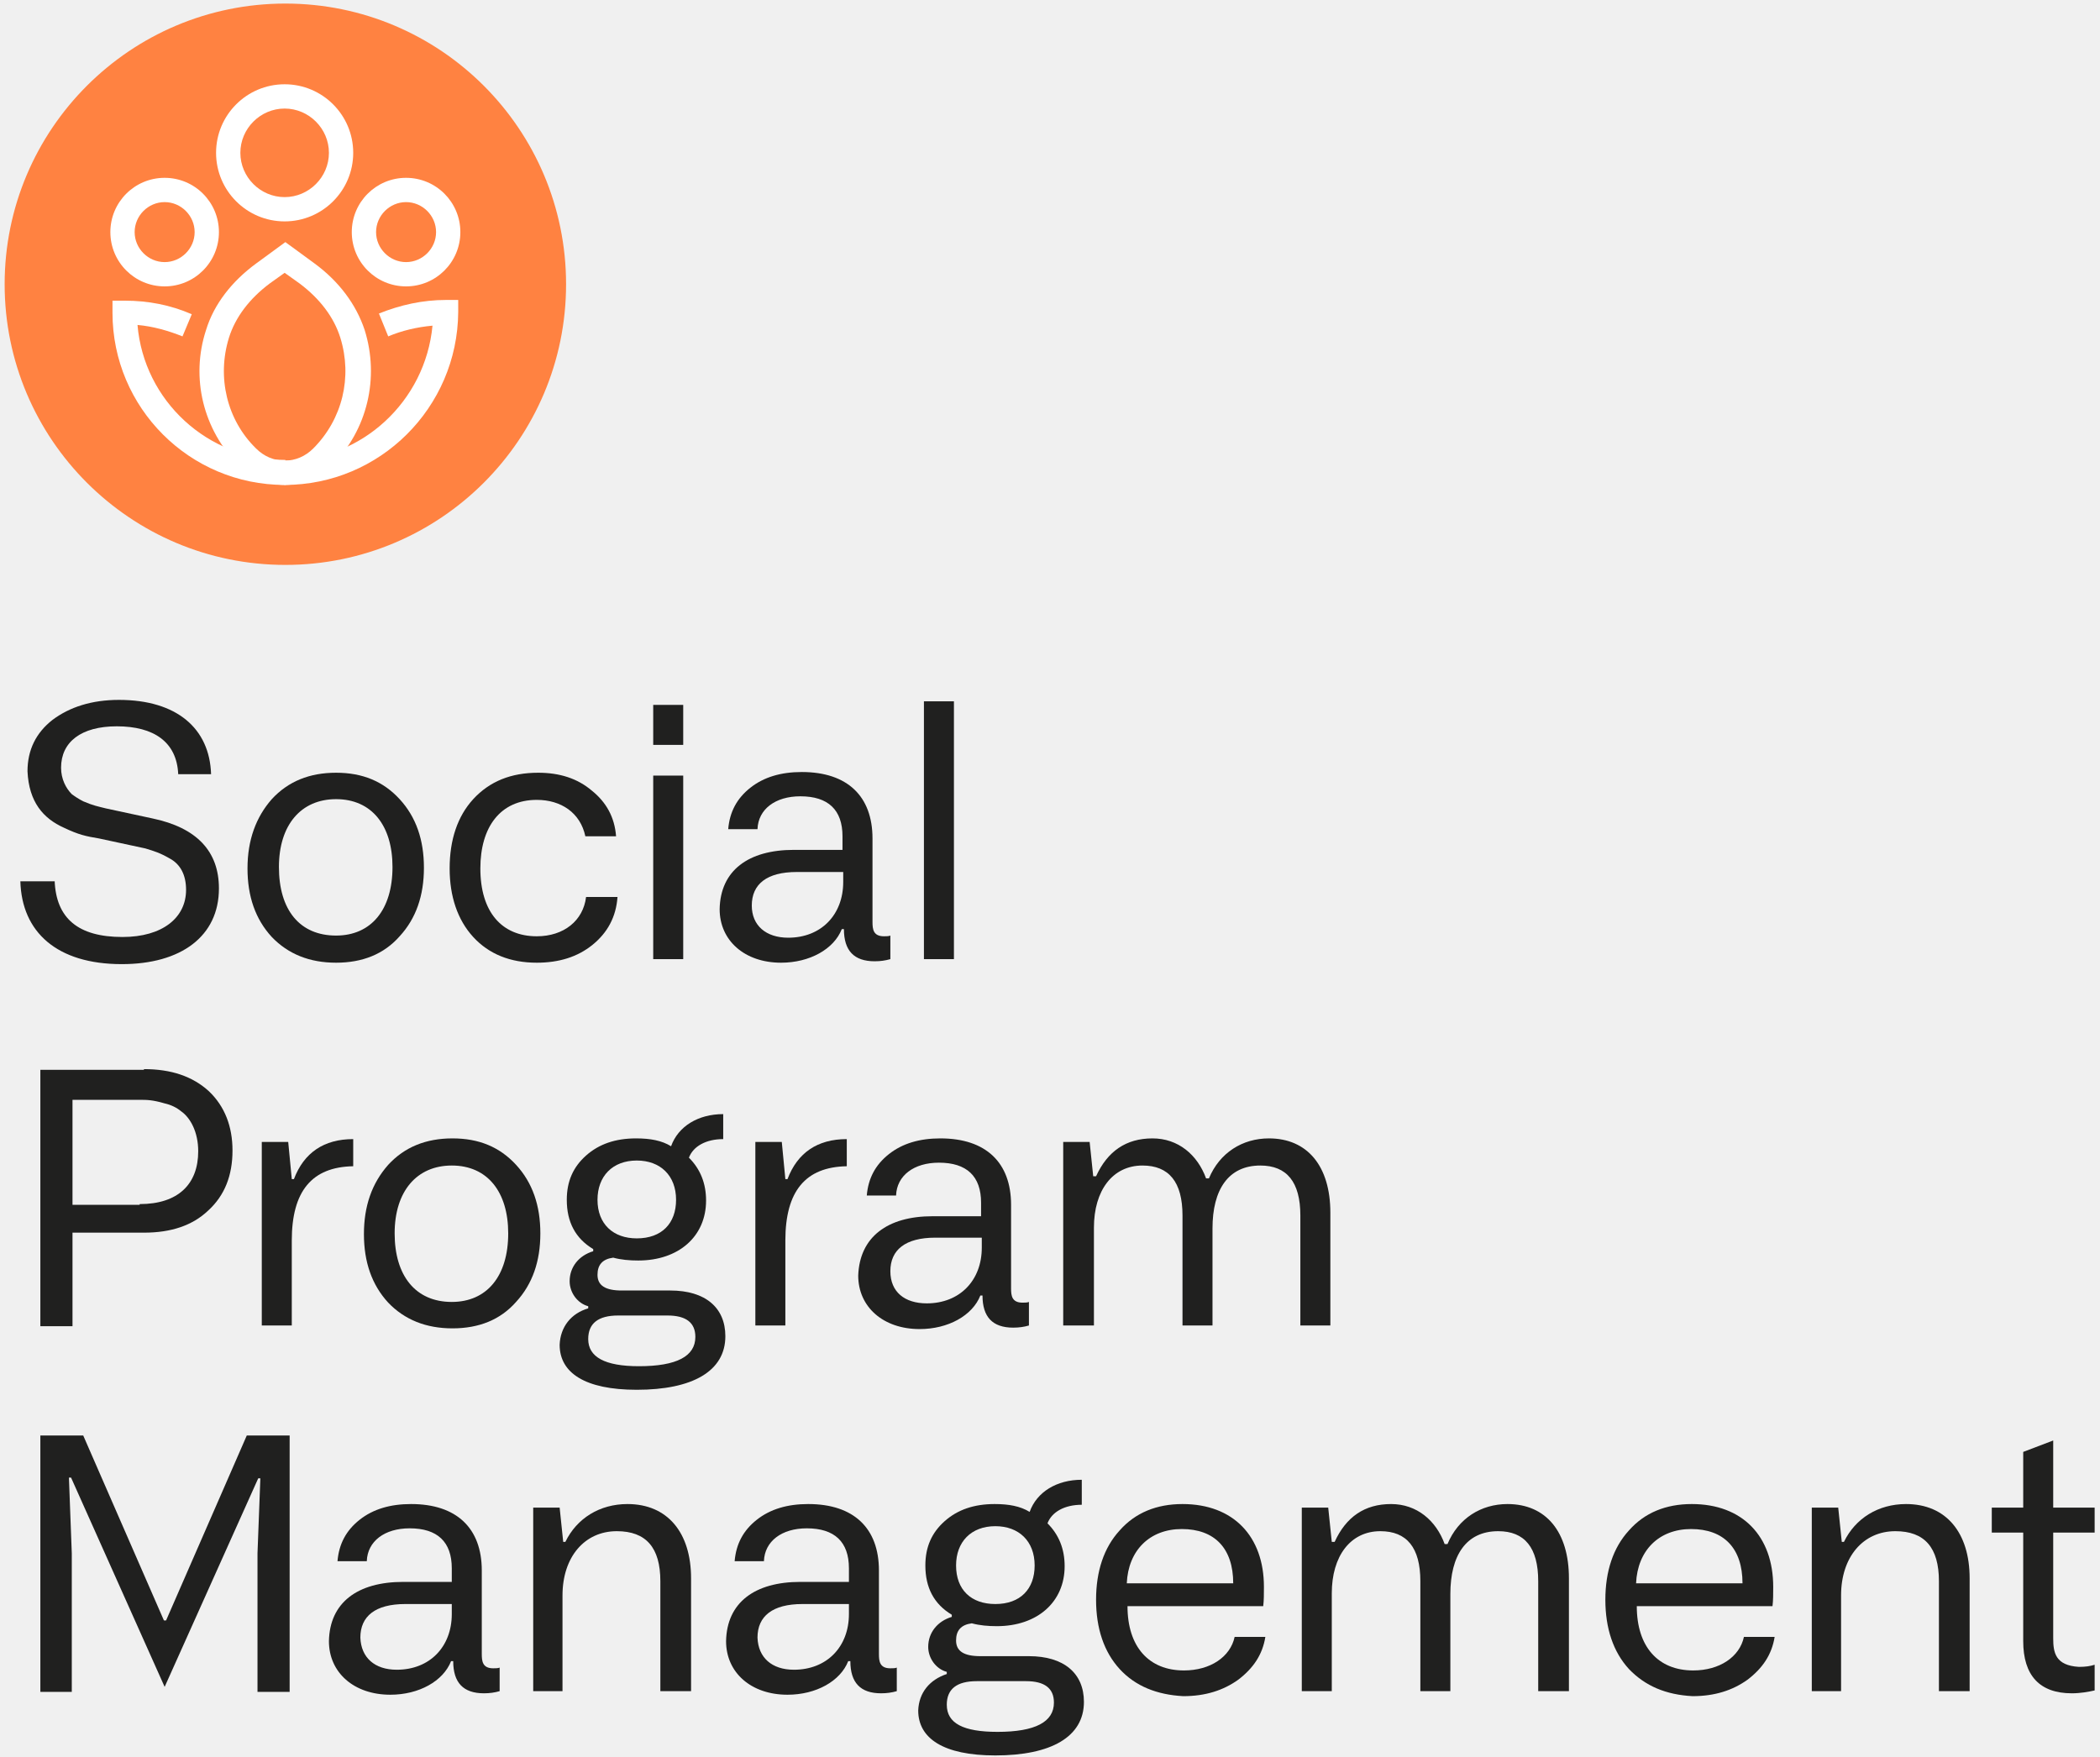
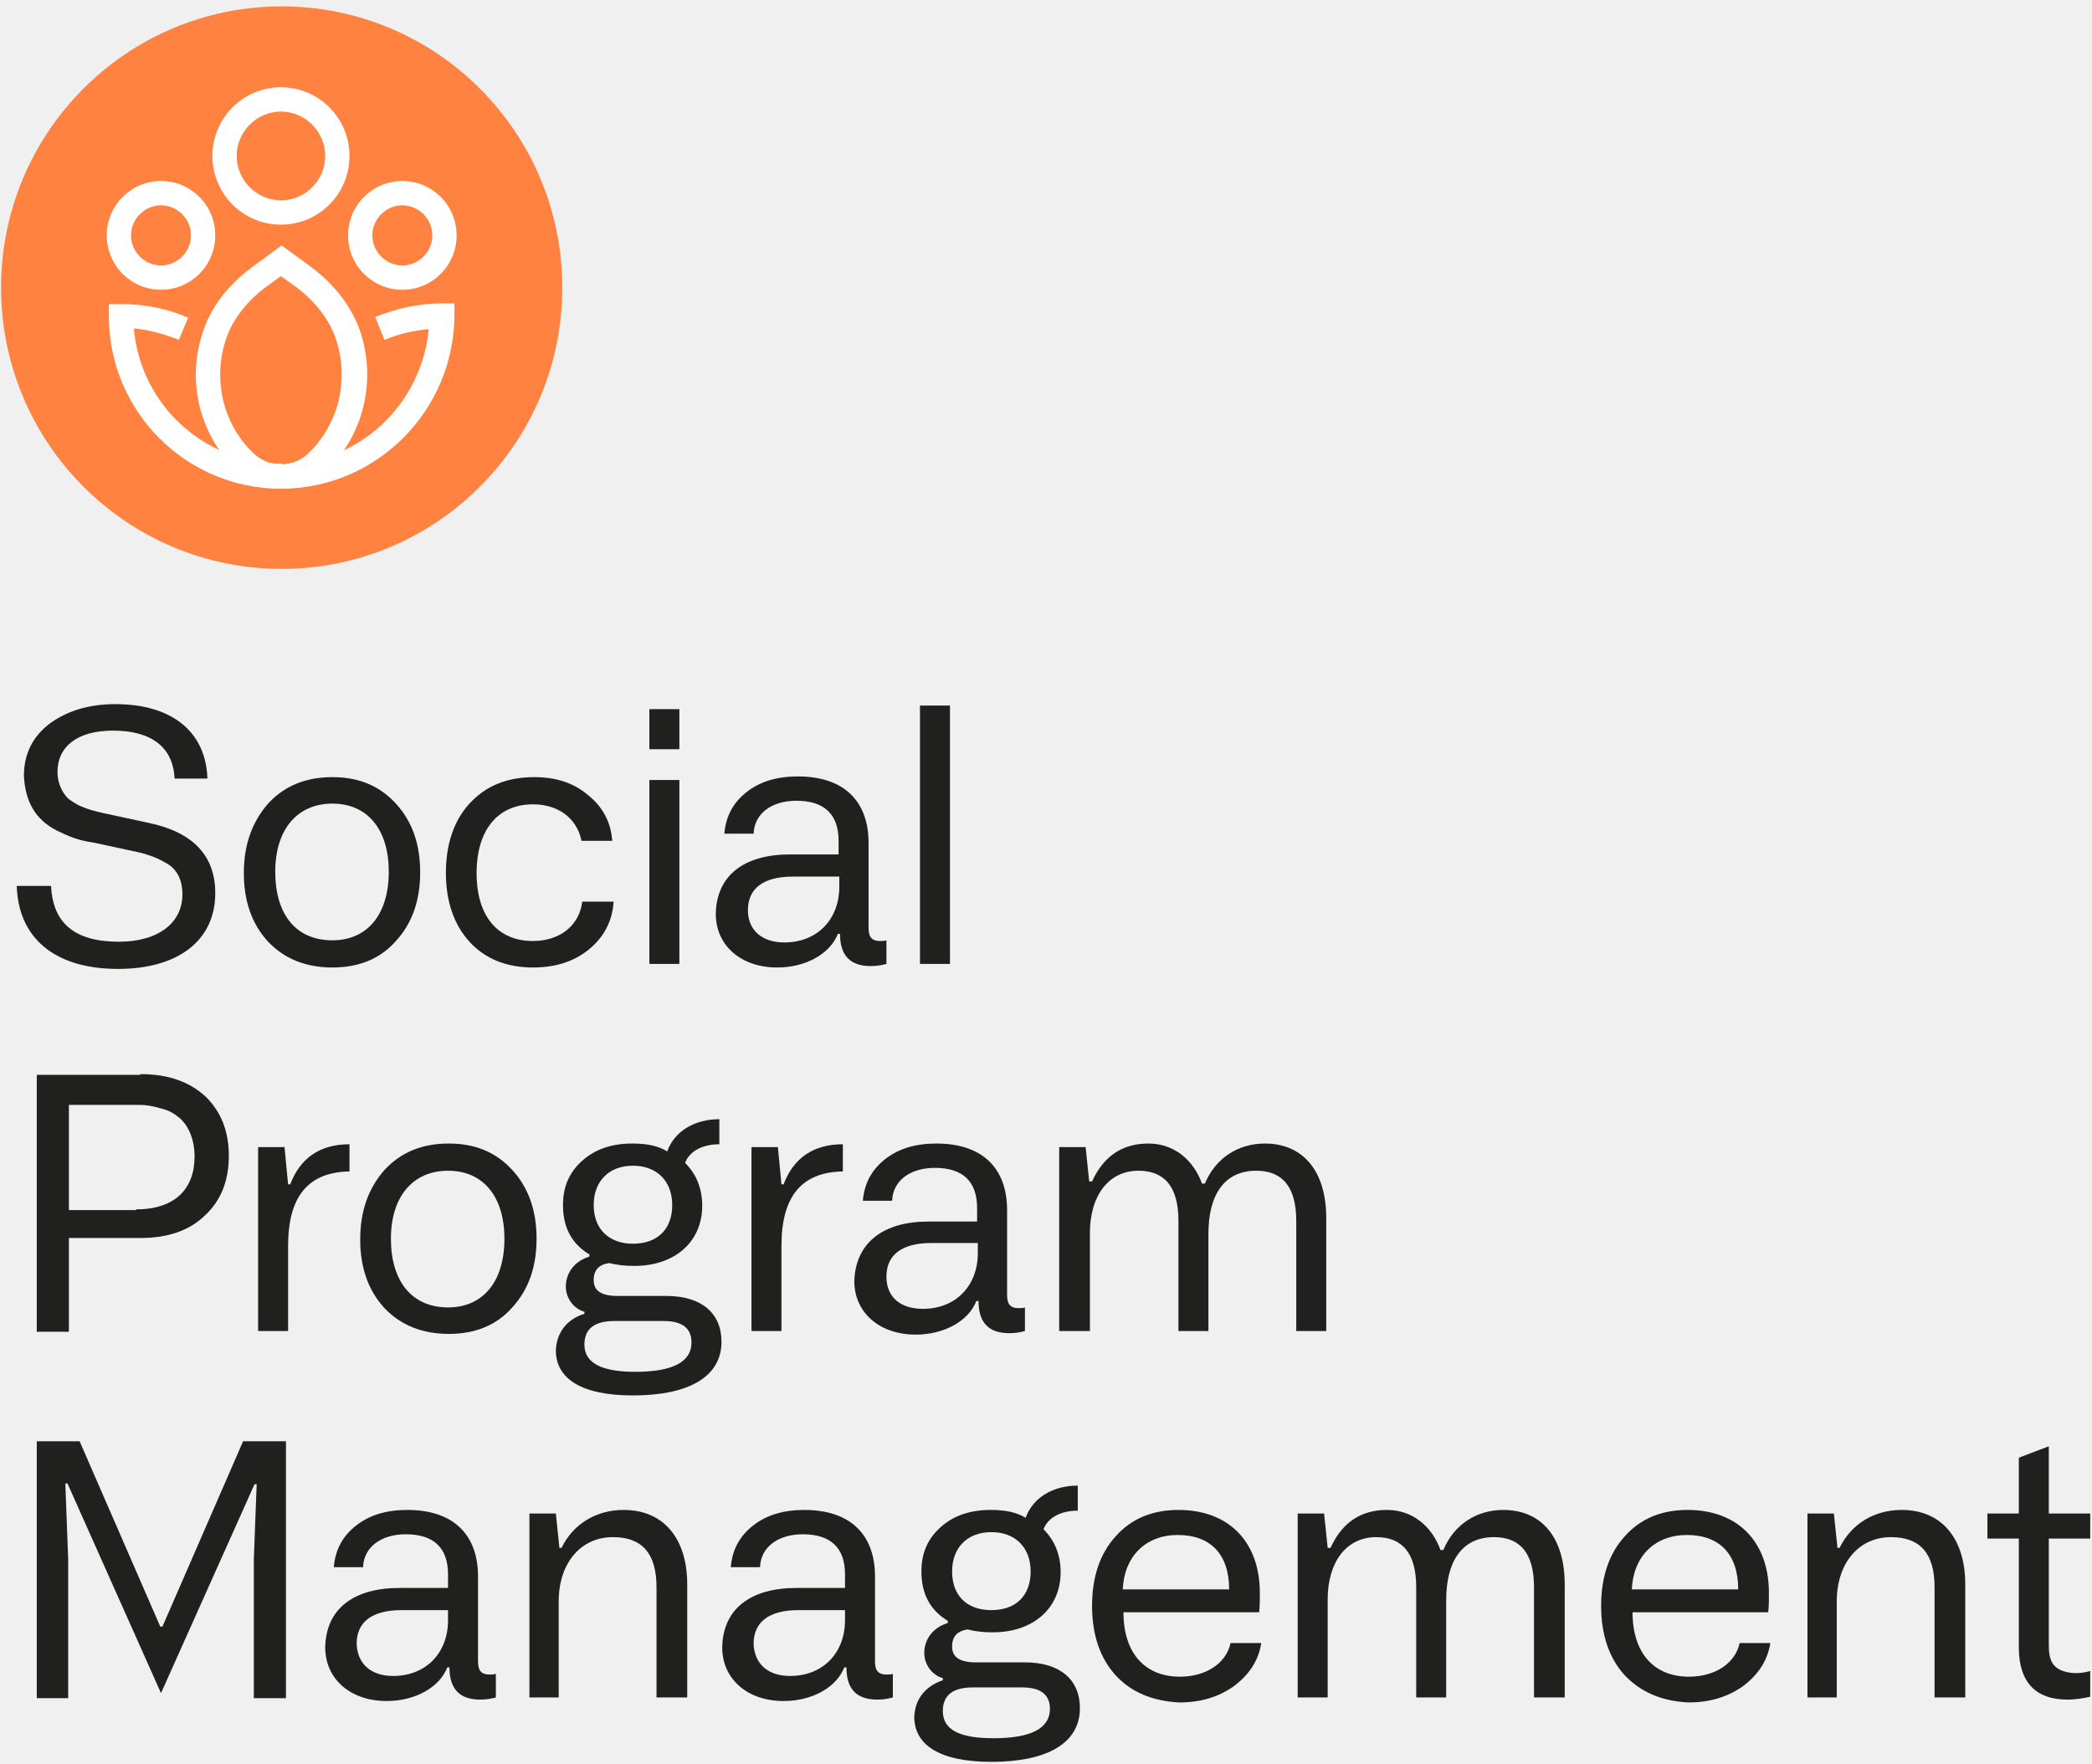
- <svg xmlns="http://www.w3.org/2000/svg" width="294" height="246" viewBox="0 0 294 246" fill="none">
-   <path d="M7.65 123.3C7.85 128.6 10.95 131.2 17.15 131.2C22.75 131.2 26.05 128.5 26.05 124.6C26.05 122.5 25.25 121 23.75 120.2C22.35 119.4 21.65 119.2 20.35 118.8L13.85 117.4C12.05 117.1 11.05 116.9 8.95 115.9C6.05 114.6 4.05 112.3 3.85 108C3.85 105 5.05 102.6 7.35 100.8C9.75 99 12.85 98 16.65 98C24.75 98 29.35 102 29.55 108.4H24.95C24.75 103.9 21.55 101.7 16.35 101.7C11.35 101.7 8.55 103.9 8.55 107.5C8.55 109.1 9.25 110.4 10.05 111.2C10.45 111.5 11.05 111.9 11.65 112.2C13.05 112.8 13.65 112.9 14.85 113.2L21.35 114.6C27.55 115.9 30.65 119.2 30.65 124.4C30.65 131.1 25.35 135 17.05 135C7.95 135 3.05 130.5 2.85 123.4H7.65V123.3Z" fill="#20201F" />
-   <path d="M38.05 111.9C40.35 109.4 43.35 108.2 47.05 108.2C50.75 108.2 53.65 109.4 55.95 111.9C58.25 114.4 59.35 117.6 59.35 121.5C59.35 125.4 58.25 128.6 55.95 131.1C53.75 133.6 50.75 134.8 47.05 134.8C43.35 134.8 40.35 133.6 38.05 131.2C35.75 128.7 34.65 125.5 34.65 121.6C34.65 117.6 35.85 114.4 38.05 111.9ZM47.05 131C51.95 131 54.95 127.4 54.95 121.4C54.95 115.6 52.05 111.9 47.05 111.9C42.15 111.9 39.05 115.5 39.05 121.4C39.05 127.4 41.95 131 47.05 131Z" fill="#20201F" />
-   <path d="M86.45 125.6C86.25 128.4 85.05 130.6 82.95 132.3C80.85 134 78.25 134.8 75.15 134.8C71.45 134.8 68.45 133.6 66.25 131.2C64.05 128.8 62.95 125.5 62.95 121.6C62.95 117.6 64.05 114.3 66.25 111.9C68.55 109.4 71.55 108.2 75.35 108.2C78.35 108.2 80.85 109 82.85 110.7C84.85 112.3 86.05 114.4 86.25 117.1H81.95C81.25 113.8 78.55 112 75.15 112C70.05 112 67.25 115.8 67.25 121.6C67.25 127.7 70.25 131.1 75.15 131.1C78.95 131.1 81.65 128.9 82.05 125.6H86.45Z" fill="#20201F" />
-   <path d="M91.45 104.3V98.7H95.65V104.3H91.45ZM91.45 134.3V108.6H95.65V134.3H91.45Z" fill="#20201F" />
-   <path d="M111.15 119H117.95V117.1C117.95 113.4 115.95 111.5 112.05 111.5C108.55 111.5 106.15 113.3 106.05 116.1H101.95C102.15 113.7 103.15 111.8 105.05 110.3C106.95 108.8 109.35 108.1 112.25 108.1C118.65 108.1 122.15 111.5 122.15 117.4V129.1C122.15 130.1 122.25 131.1 123.75 131.1C124.05 131.1 124.45 131.1 124.65 131V134.3C123.95 134.5 123.25 134.6 122.45 134.6C119.55 134.6 118.15 133.1 118.15 130.1H117.85C116.75 132.9 113.35 134.8 109.35 134.8C104.25 134.8 100.75 131.7 100.75 127.3C100.85 121.9 104.75 119 111.15 119ZM110.35 131.3C114.95 131.3 118.05 128.1 118.05 123.5V122.1H111.55C107.35 122.1 105.25 123.8 105.25 126.8C105.25 129.6 107.25 131.3 110.35 131.3Z" fill="#20201F" />
-   <path d="M129.35 134.3V98.2H133.55V134.3H129.35Z" fill="#20201F" />
-   <path d="M20.15 149.7C23.95 149.7 26.95 150.7 29.25 152.8C31.45 154.9 32.55 157.7 32.55 161.1C32.55 164.6 31.45 167.4 29.15 169.5C26.95 171.6 23.95 172.6 20.15 172.6H10.15V185.7H5.65V149.8H20.15V149.7ZM19.55 168.6C24.95 168.6 27.75 165.8 27.75 161.2C27.75 158.5 26.65 156.5 25.35 155.6C24.75 155.1 23.95 154.7 23.05 154.5C21.35 154 20.55 154 19.55 154H10.15V168.7H19.55V168.6Z" fill="#20201F" />
-   <path d="M36.65 185.6V159.9H40.35L40.85 165.1H41.15C42.55 161.4 45.35 159.5 49.45 159.5V163.3C43.65 163.4 40.85 166.8 40.85 173.7V185.6H36.65Z" fill="#20201F" />
-   <path d="M54.35 163.1C56.65 160.6 59.65 159.4 63.35 159.4C67.05 159.4 69.95 160.6 72.25 163.1C74.55 165.6 75.65 168.8 75.65 172.7C75.65 176.6 74.55 179.8 72.25 182.3C70.05 184.8 67.05 186 63.35 186C59.65 186 56.65 184.8 54.35 182.4C52.05 179.9 50.95 176.7 50.95 172.8C50.95 168.9 52.05 165.7 54.35 163.1ZM63.25 182.3C68.15 182.3 71.15 178.7 71.15 172.7C71.15 166.9 68.25 163.2 63.25 163.2C58.35 163.2 55.25 166.8 55.25 172.7C55.25 178.6 58.15 182.3 63.25 182.3Z" fill="#20201F" />
-   <path d="M82.35 183.2V182.9C80.85 182.5 79.75 181 79.75 179.4C79.75 177.4 81.05 175.8 83.05 175.2V174.9C80.55 173.4 79.35 171.1 79.35 168C79.35 165.4 80.25 163.4 82.05 161.8C83.85 160.2 86.15 159.4 89.05 159.4C91.05 159.4 92.65 159.7 93.95 160.5C94.95 157.7 97.75 156 101.25 156V159.5C98.85 159.5 97.05 160.5 96.45 162.1C98.05 163.7 98.85 165.7 98.85 168.1C98.85 173.1 95.05 176.5 89.35 176.5C88.15 176.5 86.95 176.4 85.85 176.1C84.35 176.3 83.65 177.1 83.65 178.5C83.65 180 84.75 180.7 87.05 180.7H93.85C98.75 180.7 101.55 183.1 101.55 187.1C101.55 192 96.95 194.6 89.15 194.6C81.85 194.6 78.35 192.2 78.35 188.3C78.45 185.8 79.95 183.9 82.35 183.2ZM89.45 191.3C94.75 191.3 97.35 189.9 97.35 187.2C97.35 185.2 96.05 184.2 93.45 184.2H86.55C83.75 184.2 82.35 185.3 82.35 187.5C82.35 190 84.65 191.3 89.45 191.3ZM89.15 173.4C92.65 173.4 94.65 171.3 94.65 168C94.65 164.6 92.45 162.5 89.15 162.5C85.75 162.5 83.65 164.7 83.65 168C83.65 171.4 85.85 173.4 89.15 173.4Z" fill="#20201F" />
-   <path d="M105.75 185.6V159.9H109.45L109.95 165.1H110.25C111.65 161.4 114.45 159.5 118.55 159.5V163.3C112.75 163.4 109.95 166.8 109.95 173.7V185.6H105.75Z" fill="#20201F" />
-   <path d="M130.55 170.3H137.35V168.4C137.35 164.7 135.35 162.8 131.45 162.8C127.95 162.8 125.55 164.6 125.45 167.4H121.35C121.55 165 122.55 163.1 124.45 161.6C126.35 160.1 128.75 159.4 131.65 159.4C138.05 159.4 141.55 162.8 141.55 168.7V180.4C141.55 181.4 141.65 182.4 143.15 182.4C143.45 182.4 143.85 182.4 144.05 182.3V185.6C143.35 185.8 142.65 185.9 141.85 185.9C138.95 185.9 137.55 184.4 137.55 181.4H137.25C136.15 184.2 132.75 186.1 128.75 186.1C123.65 186.1 120.15 183 120.15 178.6C120.35 173.2 124.25 170.3 130.55 170.3ZM129.75 182.5C134.35 182.5 137.45 179.3 137.45 174.7V173.3H130.95C126.75 173.3 124.65 175 124.65 178C124.65 180.9 126.65 182.5 129.75 182.5Z" fill="#20201F" />
-   <path d="M148.85 185.6V159.9H152.55L153.05 164.7H153.45C155.05 161.2 157.65 159.4 161.35 159.4C164.95 159.4 167.65 161.7 168.85 165H169.25C170.75 161.4 173.95 159.4 177.65 159.4C183.05 159.4 186.25 163.3 186.25 169.8V185.6H182.05V170.2C182.05 165.5 180.15 163.2 176.45 163.2C171.95 163.2 169.75 166.6 169.75 172V185.6H165.55V170.2C165.55 165.5 163.65 163.2 159.95 163.2C155.75 163.2 153.15 166.7 153.15 171.9V185.6H148.85Z" fill="#20201F" />
-   <path d="M5.65 236.8V201H11.65L22.95 226.9H23.25L34.55 201H40.55V236.9H36.05V217.5L36.45 207H36.15L23.05 236.2L9.95 206.9H9.65L10.05 217.5V236.9H5.65V236.8Z" fill="#20201F" />
-   <path d="M56.45 221.5H63.25V219.6C63.25 215.9 61.25 214 57.35 214C53.85 214 51.45 215.8 51.35 218.6H47.25C47.45 216.2 48.45 214.3 50.35 212.8C52.25 211.3 54.65 210.6 57.55 210.6C63.95 210.6 67.45 214 67.45 219.9V231.6C67.45 232.6 67.55 233.6 69.05 233.6C69.35 233.6 69.75 233.6 69.95 233.5V236.8C69.25 237 68.55 237.1 67.75 237.1C64.85 237.1 63.45 235.6 63.45 232.6H63.15C62.05 235.4 58.65 237.3 54.65 237.3C49.55 237.3 46.05 234.2 46.05 229.8C46.15 224.4 50.05 221.5 56.45 221.5ZM55.55 233.8C60.15 233.8 63.25 230.6 63.25 226V224.6H56.75C52.55 224.6 50.45 226.3 50.45 229.3C50.55 232.1 52.45 233.8 55.55 233.8Z" fill="#20201F" />
-   <path d="M74.65 236.8V211.1H78.35L78.85 215.9H79.15C80.75 212.6 83.95 210.6 87.85 210.6C93.45 210.6 96.75 214.6 96.75 221V236.8H92.45V221.4C92.45 216.7 90.45 214.4 86.35 214.4C81.85 214.4 78.75 218 78.75 223.4V236.8H74.65Z" fill="#20201F" />
-   <path d="M112.05 221.5H118.85V219.6C118.85 215.9 116.85 214 112.95 214C109.45 214 107.05 215.8 106.95 218.6H102.85C103.05 216.2 104.05 214.3 105.95 212.8C107.85 211.3 110.25 210.6 113.15 210.6C119.55 210.6 123.05 214 123.05 219.9V231.6C123.05 232.6 123.15 233.6 124.65 233.6C124.95 233.6 125.35 233.6 125.55 233.5V236.8C124.85 237 124.15 237.1 123.35 237.1C120.45 237.1 119.05 235.6 119.05 232.6H118.75C117.65 235.4 114.25 237.3 110.25 237.3C105.15 237.3 101.65 234.2 101.65 229.8C101.75 224.4 105.65 221.5 112.05 221.5ZM111.15 233.8C115.75 233.8 118.85 230.6 118.85 226V224.6H112.35C108.15 224.6 106.05 226.3 106.05 229.3C106.15 232.1 108.05 233.8 111.15 233.8Z" fill="#20201F" />
-   <path d="M132.55 234.4V234.1C131.05 233.7 129.95 232.2 129.95 230.6C129.95 228.6 131.25 227 133.25 226.4V226.1C130.75 224.6 129.55 222.3 129.55 219.2C129.55 216.6 130.45 214.6 132.25 213C134.05 211.4 136.35 210.6 139.25 210.6C141.25 210.6 142.85 210.9 144.15 211.7C145.15 208.9 147.95 207.2 151.45 207.2V210.7C149.05 210.7 147.25 211.7 146.65 213.3C148.25 214.9 149.05 216.9 149.05 219.3C149.05 224.3 145.25 227.7 139.55 227.7C138.35 227.7 137.15 227.6 136.05 227.3C134.55 227.5 133.85 228.3 133.85 229.7C133.85 231.2 134.95 231.9 137.25 231.9H144.05C148.95 231.9 151.75 234.3 151.75 238.3C151.75 243.2 147.15 245.8 139.35 245.8C132.05 245.8 128.55 243.4 128.55 239.5C128.65 237 130.15 235.2 132.55 234.4ZM139.65 242.5C144.95 242.5 147.55 241.1 147.55 238.4C147.55 236.4 146.25 235.4 143.65 235.4H136.75C133.95 235.4 132.55 236.5 132.55 238.7C132.55 241.3 134.85 242.5 139.65 242.5ZM139.35 224.6C142.85 224.6 144.85 222.5 144.85 219.2C144.85 215.8 142.65 213.7 139.35 213.7C135.95 213.7 133.85 215.9 133.85 219.2C133.85 222.6 135.95 224.6 139.35 224.6Z" fill="#20201F" />
-   <path d="M156.75 233.7C154.55 231.3 153.45 228 153.45 224C153.45 220 154.55 216.7 156.75 214.3C158.95 211.8 161.95 210.6 165.55 210.6C172.65 210.6 176.95 215.1 176.95 222.2C176.95 223.2 176.95 224.1 176.85 224.9H157.85C157.85 230.6 160.85 233.9 165.75 233.9C169.45 233.9 172.25 232 172.85 229.2H177.15C176.75 231.7 175.45 233.6 173.35 235.2C171.25 236.7 168.75 237.5 165.65 237.5C161.95 237.3 158.95 236.1 156.75 233.7ZM172.65 221.7C172.65 216.8 170.05 214.1 165.45 214.1C160.95 214.1 157.95 217.1 157.75 221.7H172.65Z" fill="#20201F" />
-   <path d="M182.25 236.8V211.1H185.95L186.45 215.9H186.85C188.45 212.4 191.05 210.6 194.75 210.6C198.35 210.6 201.05 212.9 202.25 216.2H202.65C204.15 212.6 207.35 210.6 211.05 210.6C216.45 210.6 219.65 214.5 219.65 221V236.8H215.35V221.4C215.35 216.7 213.45 214.4 209.75 214.4C205.25 214.4 203.05 217.8 203.05 223.2V236.8H198.85V221.4C198.85 216.7 196.95 214.4 193.25 214.4C189.05 214.4 186.45 217.9 186.45 223.1V236.8H182.25Z" fill="#20201F" />
-   <path d="M228.05 233.7C225.85 231.3 224.75 228 224.75 224C224.75 220 225.85 216.7 228.05 214.3C230.25 211.8 233.25 210.6 236.85 210.6C243.95 210.6 248.25 215.1 248.25 222.2C248.25 223.2 248.25 224.1 248.15 224.9H229.15C229.15 230.6 232.15 233.9 237.05 233.9C240.75 233.9 243.55 232 244.15 229.2H248.45C248.05 231.7 246.75 233.6 244.65 235.2C242.55 236.7 240.05 237.5 236.95 237.5C233.25 237.3 230.35 236.1 228.05 233.7ZM243.95 221.7C243.95 216.8 241.35 214.1 236.75 214.1C232.25 214.1 229.25 217.1 229.05 221.7H243.95Z" fill="#20201F" />
-   <path d="M253.65 236.8V211.1H257.35L257.85 215.9H258.15C259.75 212.6 262.95 210.6 266.85 210.6C272.45 210.6 275.75 214.6 275.75 221V236.8H271.45V221.4C271.45 216.7 269.45 214.4 265.35 214.4C260.85 214.4 257.75 218 257.75 223.4V236.8H253.65Z" fill="#20201F" />
-   <path d="M278.85 211.1H283.25V203.3L287.45 201.7V211.1H293.25V214.6H287.45V229.4C287.45 231.4 287.75 233.2 291.05 233.4C291.95 233.4 292.65 233.3 293.25 233.1V236.7C292.35 236.9 291.25 237.1 290.05 237.1C285.55 237.1 283.25 234.6 283.25 229.8V214.6H278.85V211.1Z" fill="#20201F" />
-   <path d="M39.95 79.1C18.25 79.1 0.65 61.5 0.65 39.8C0.65 18.1 18.25 0.5 39.95 0.5C61.65 0.5 79.25 18.1 79.25 39.8C79.25 61.5 61.65 79.1 39.95 79.1Z" fill="#FF8241" />
-   <path d="M39.849 31C34.55 31 30.25 26.7 30.25 21.4C30.25 16.1 34.55 11.8 39.849 11.8C45.15 11.8 49.45 16.1 49.45 21.4C49.45 26.7 45.15 31 39.849 31ZM39.849 15.2C36.45 15.2 33.65 18 33.65 21.4C33.65 24.8 36.45 27.6 39.849 27.6C43.249 27.6 46.05 24.8 46.05 21.4C46.05 18 43.249 15.2 39.849 15.2Z" fill="white" />
-   <path d="M23.05 40.1C18.85 40.1 15.45 36.7 15.45 32.5C15.45 28.3 18.85 24.9 23.05 24.9C27.25 24.9 30.65 28.3 30.65 32.5C30.65 36.7 27.25 40.1 23.05 40.1ZM23.05 28.3C20.75 28.3 18.85 30.2 18.85 32.5C18.85 34.8 20.75 36.7 23.05 36.7C25.35 36.7 27.25 34.8 27.25 32.5C27.25 30.2 25.35 28.3 23.05 28.3Z" fill="white" />
-   <path d="M56.849 40.1C52.65 40.1 49.249 36.7 49.249 32.5C49.249 28.3 52.65 24.9 56.849 24.9C61.05 24.9 64.45 28.3 64.45 32.5C64.45 36.7 61.05 40.1 56.849 40.1ZM56.849 28.3C54.55 28.3 52.65 30.2 52.65 32.5C52.65 34.8 54.55 36.7 56.849 36.7C59.15 36.7 61.05 34.8 61.05 32.5C61.05 30.2 59.15 28.3 56.849 28.3Z" fill="white" />
-   <path d="M39.849 67.9C26.549 67.9 15.749 57.1 15.749 43.8V42.1H17.45C20.75 42.1 23.849 42.7 26.849 44L25.549 47.1C23.549 46.3 21.45 45.7 19.25 45.5C20.149 56.1 29.049 64.4 39.95 64.4V67.9H39.849Z" fill="white" />
-   <path d="M39.85 67.9V64.5C50.65 64.5 59.55 56.2 60.55 45.6C58.35 45.8 56.25 46.3 54.35 47.1L53.05 43.9C56.05 42.7 59.15 42 62.45 42H64.15V43.7C64.05 57.1 53.15 67.9 39.85 67.9Z" fill="white" />
-   <path d="M39.85 67.9C37.45 67.9 35.15 67 33.45 65.2C28.45 60.2 26.65 52.9 28.85 46.2C29.95 42.6 32.45 39.4 35.85 36.9L39.95 33.9L44.05 36.9C47.45 39.4 49.85 42.6 51.05 46.2C53.15 52.9 51.45 60.2 46.45 65.2C44.55 67 42.35 67.9 39.85 67.9ZM39.85 38.2L37.75 39.7C34.95 41.8 32.95 44.4 32.05 47.3C30.35 52.8 31.75 58.8 35.85 62.8C36.95 63.9 38.35 64.5 39.85 64.5C41.35 64.5 42.75 63.9 43.85 62.8C47.95 58.7 49.35 52.8 47.65 47.3C46.75 44.4 44.75 41.8 41.95 39.7L39.85 38.2Z" fill="white" />
+ <svg xmlns="http://www.w3.org/2000/svg" width="210" height="177" viewBox="0 0 210 177" fill="none">
+   <path d="M5.125 88.856C5.268 92.664 7.49 94.531 11.934 94.531C15.947 94.531 18.312 92.592 18.312 89.79C18.312 88.282 17.739 87.204 16.664 86.629C15.66 86.055 15.159 85.911 14.227 85.624L9.568 84.618C8.278 84.403 7.561 84.259 6.056 83.54C3.978 82.606 2.544 80.954 2.401 77.865C2.401 75.71 3.261 73.986 4.91 72.693C6.63 71.4 8.852 70.682 11.575 70.682C17.381 70.682 20.677 73.555 20.821 78.153H17.524C17.381 74.92 15.087 73.34 11.36 73.34C7.776 73.34 5.77 74.92 5.77 77.506C5.77 78.656 6.271 79.589 6.845 80.164C7.131 80.38 7.561 80.667 7.991 80.882C8.995 81.314 9.425 81.385 10.285 81.601L14.944 82.606C19.387 83.54 21.609 85.911 21.609 89.647C21.609 94.46 17.811 97.261 11.862 97.261C5.34 97.261 1.828 94.029 1.684 88.928H5.125V88.856Z" fill="#20201F" />
+   <path d="M26.913 80.667C28.561 78.871 30.712 78.009 33.363 78.009C36.015 78.009 38.094 78.871 39.742 80.667C41.391 82.463 42.179 84.761 42.179 87.563C42.179 90.365 41.391 92.663 39.742 94.459C38.166 96.255 36.015 97.117 33.363 97.117C30.712 97.117 28.561 96.255 26.913 94.531C25.265 92.735 24.476 90.436 24.476 87.635C24.476 84.761 25.336 82.463 26.913 80.667ZM33.363 94.388C36.875 94.388 39.026 91.801 39.026 87.491C39.026 83.325 36.947 80.667 33.363 80.667C29.852 80.667 27.63 83.253 27.63 87.491C27.63 91.801 29.708 94.388 33.363 94.388Z" fill="#20201F" />
+   <path d="M61.602 90.508C61.459 92.52 60.599 94.1 59.094 95.321C57.589 96.543 55.725 97.117 53.504 97.117C50.852 97.117 48.702 96.255 47.125 94.531C45.548 92.807 44.76 90.436 44.76 87.635C44.76 84.761 45.548 82.391 47.125 80.667C48.773 78.871 50.923 78.009 53.647 78.009C55.797 78.009 57.589 78.584 59.022 79.805C60.456 80.954 61.316 82.463 61.459 84.402H58.377C57.876 82.032 55.94 80.739 53.504 80.739C49.848 80.739 47.841 83.468 47.841 87.635C47.841 92.017 49.992 94.459 53.504 94.459C56.227 94.459 58.162 92.879 58.449 90.508H61.602Z" fill="#20201F" />
+   <path d="M65.186 75.207V71.185H68.196V75.207H65.186ZM65.186 96.758V78.296H68.196V96.758H65.186Z" fill="#20201F" />
+   <path d="M79.305 85.768H84.179V84.403C84.179 81.745 82.746 80.38 79.951 80.38C77.442 80.38 75.722 81.673 75.65 83.684H72.712C72.855 81.96 73.572 80.596 74.933 79.518C76.295 78.44 78.015 77.938 80.094 77.938C84.681 77.938 87.189 80.38 87.189 84.618V93.023C87.189 93.742 87.261 94.46 88.336 94.46C88.551 94.46 88.838 94.46 88.981 94.388V96.759C88.48 96.902 87.978 96.974 87.404 96.974C85.326 96.974 84.323 95.897 84.323 93.742H84.108C83.319 95.753 80.882 97.118 78.015 97.118C74.36 97.118 71.852 94.891 71.852 91.73C71.923 87.851 74.719 85.768 79.305 85.768ZM78.732 94.604C82.029 94.604 84.251 92.305 84.251 89V87.995H79.592C76.582 87.995 75.077 89.216 75.077 91.371C75.077 93.382 76.51 94.604 78.732 94.604Z" fill="#20201F" />
+   <path d="M92.35 96.758V70.825H95.36V96.758H92.35Z" fill="#20201F" />
+   <path d="M14.084 107.821C16.807 107.821 18.957 108.54 20.606 110.048C22.183 111.557 22.971 113.568 22.971 116.011C22.971 118.525 22.183 120.536 20.534 122.045C18.957 123.554 16.807 124.272 14.084 124.272H6.916V133.683H3.691V107.893H14.084V107.821ZM13.654 121.398C17.524 121.398 19.531 119.387 19.531 116.083C19.531 114.143 18.742 112.706 17.811 112.06C17.381 111.7 16.807 111.413 16.162 111.269C14.944 110.91 14.37 110.91 13.654 110.91H6.916V121.47H13.654V121.398Z" fill="#20201F" />
+   <path d="M25.91 133.611V115.149H28.561L28.92 118.884H29.135C30.138 116.226 32.145 114.861 35.084 114.861V117.591C30.927 117.663 28.92 120.105 28.92 125.062V133.611H25.91Z" fill="#20201F" />
+   <path d="M38.596 117.447C40.244 115.651 42.394 114.789 45.046 114.789C47.698 114.789 49.776 115.651 51.425 117.447C53.073 119.243 53.862 121.542 53.862 124.343C53.862 127.145 53.073 129.444 51.425 131.24C49.848 133.036 47.698 133.898 45.046 133.898C42.394 133.898 40.244 133.036 38.596 131.312C36.947 129.516 36.159 127.217 36.159 124.415C36.159 121.614 36.947 119.315 38.596 117.447ZM44.974 131.24C48.486 131.24 50.636 128.654 50.636 124.343C50.636 120.177 48.558 117.519 44.974 117.519C41.462 117.519 39.241 120.105 39.241 124.343C39.241 128.582 41.319 131.24 44.974 131.24Z" fill="#20201F" />
+   <path d="M58.664 131.886V131.671C57.589 131.383 56.8 130.306 56.8 129.156C56.8 127.72 57.732 126.57 59.166 126.139V125.924C57.374 124.846 56.514 123.194 56.514 120.967C56.514 119.099 57.159 117.663 58.449 116.513C59.739 115.364 61.387 114.789 63.466 114.789C64.899 114.789 66.046 115.005 66.978 115.579C67.695 113.568 69.701 112.347 72.21 112.347V114.861C70.49 114.861 69.2 115.579 68.77 116.729C69.916 117.878 70.49 119.315 70.49 121.039C70.49 124.631 67.766 127.073 63.681 127.073C62.821 127.073 61.961 127.001 61.172 126.786C60.097 126.93 59.596 127.504 59.596 128.51C59.596 129.587 60.384 130.09 62.032 130.09H66.906C70.418 130.09 72.425 131.814 72.425 134.688C72.425 138.208 69.128 140.076 63.538 140.076C58.305 140.076 55.797 138.352 55.797 135.55C55.868 133.754 56.944 132.389 58.664 131.886ZM63.752 137.705C67.551 137.705 69.415 136.699 69.415 134.76C69.415 133.323 68.483 132.605 66.619 132.605H61.674C59.667 132.605 58.664 133.395 58.664 134.975C58.664 136.771 60.312 137.705 63.752 137.705ZM63.538 124.846C66.046 124.846 67.48 123.338 67.48 120.967C67.48 118.525 65.903 117.016 63.538 117.016C61.101 117.016 59.596 118.596 59.596 120.967C59.596 123.41 61.172 124.846 63.538 124.846Z" fill="#20201F" />
+   <path d="M75.435 133.611V115.149H78.087L78.445 118.884H78.66C79.664 116.226 81.671 114.861 84.609 114.861V117.591C80.452 117.663 78.445 120.105 78.445 125.062V133.611H75.435Z" fill="#20201F" />
+   <path d="M93.21 122.619H98.084V121.254C98.084 118.596 96.65 117.232 93.855 117.232C91.347 117.232 89.626 118.525 89.555 120.536H86.616C86.76 118.812 87.476 117.447 88.838 116.369C90.2 115.292 91.92 114.789 93.998 114.789C98.585 114.789 101.094 117.232 101.094 121.47V129.875C101.094 130.593 101.166 131.312 102.241 131.312C102.456 131.312 102.742 131.312 102.886 131.24V133.61C102.384 133.754 101.882 133.826 101.309 133.826C99.231 133.826 98.227 132.748 98.227 130.593H98.012C97.224 132.605 94.787 133.969 91.92 133.969C88.265 133.969 85.756 131.743 85.756 128.582C85.899 124.703 88.695 122.619 93.21 122.619ZM92.637 131.383C95.934 131.383 98.155 129.085 98.155 125.78V124.774H93.497C90.487 124.774 88.981 125.996 88.981 128.151C88.981 130.234 90.415 131.383 92.637 131.383Z" fill="#20201F" />
+   <path d="M106.326 133.61V115.148H108.978L109.336 118.596H109.623C110.77 116.082 112.633 114.789 115.285 114.789C117.865 114.789 119.8 116.441 120.66 118.812H120.947C122.022 116.226 124.316 114.789 126.968 114.789C130.838 114.789 133.131 117.591 133.131 122.26V133.61H130.121V122.547C130.121 119.171 128.759 117.519 126.107 117.519C122.882 117.519 121.305 119.961 121.305 123.84V133.61H118.295V122.547C118.295 119.171 116.933 117.519 114.282 117.519C111.271 117.519 109.408 120.033 109.408 123.769V133.61H106.326Z" fill="#20201F" />
+   <path d="M3.691 170.391V144.674H7.992L16.09 163.28H16.305L24.404 144.674H28.705V170.463H25.48V156.527L25.766 148.984H25.551L16.162 169.96L6.773 148.912H6.558L6.845 156.527V170.463H3.691V170.391Z" fill="#20201F" />
+   <path d="M40.101 159.4H44.974V158.035C44.974 155.377 43.541 154.012 40.746 154.012C38.237 154.012 36.517 155.305 36.445 157.316H33.507C33.65 155.592 34.367 154.227 35.729 153.15C37.09 152.072 38.811 151.569 40.889 151.569C45.476 151.569 47.985 154.012 47.985 158.25V166.655C47.985 167.373 48.056 168.092 49.131 168.092C49.346 168.092 49.633 168.092 49.776 168.02V170.391C49.275 170.534 48.773 170.606 48.2 170.606C46.121 170.606 45.118 169.529 45.118 167.373H44.903C44.114 169.385 41.678 170.75 38.811 170.75C35.155 170.75 32.647 168.523 32.647 165.362C32.718 161.483 35.514 159.4 40.101 159.4ZM39.456 168.235C42.752 168.235 44.974 165.937 44.974 162.632V161.626H40.316C37.305 161.626 35.8 162.848 35.8 165.003C35.872 167.014 37.234 168.235 39.456 168.235Z" fill="#20201F" />
+   <path d="M53.145 170.391V151.929H55.797L56.155 155.377H56.37C57.517 153.006 59.81 151.569 62.606 151.569C66.619 151.569 68.985 154.443 68.985 159.04V170.391H65.903V159.328C65.903 155.951 64.469 154.299 61.531 154.299C58.305 154.299 56.084 156.885 56.084 160.764V170.391H53.145Z" fill="#20201F" />
+   <path d="M79.951 159.4H84.824V158.035C84.824 155.377 83.391 154.012 80.596 154.012C78.087 154.012 76.367 155.305 76.295 157.316H73.357C73.5 155.592 74.217 154.227 75.579 153.15C76.94 152.072 78.66 151.569 80.739 151.569C85.326 151.569 87.835 154.012 87.835 158.25V166.655C87.835 167.373 87.906 168.092 88.981 168.092C89.196 168.092 89.483 168.092 89.626 168.02V170.391C89.125 170.534 88.623 170.606 88.049 170.606C85.971 170.606 84.968 169.529 84.968 167.373H84.753C83.964 169.385 81.527 170.75 78.66 170.75C75.005 170.75 72.497 168.523 72.497 165.362C72.568 161.483 75.364 159.4 79.951 159.4ZM79.305 168.235C82.602 168.235 84.824 165.937 84.824 162.632V161.626H80.165C77.155 161.626 75.65 162.848 75.65 165.003C75.722 167.014 77.084 168.235 79.305 168.235Z" fill="#20201F" />
+   <path d="M94.643 168.667V168.451C93.568 168.164 92.78 167.086 92.78 165.937C92.78 164.5 93.712 163.351 95.145 162.92V162.704C93.353 161.627 92.493 159.974 92.493 157.747C92.493 155.88 93.138 154.443 94.428 153.293C95.718 152.144 97.367 151.569 99.445 151.569C100.879 151.569 102.026 151.785 102.957 152.36C103.674 150.348 105.681 149.127 108.189 149.127V151.641C106.469 151.641 105.179 152.36 104.749 153.509C105.896 154.658 106.469 156.095 106.469 157.819C106.469 161.411 103.746 163.853 99.66 163.853C98.8 163.853 97.94 163.782 97.152 163.566C96.077 163.71 95.575 164.285 95.575 165.29C95.575 166.368 96.363 166.871 98.012 166.871H102.886C106.398 166.871 108.404 168.595 108.404 171.468C108.404 174.988 105.107 176.856 99.517 176.856C94.285 176.856 91.776 175.132 91.776 172.33C91.848 170.534 92.923 169.241 94.643 168.667ZM99.732 174.485C103.531 174.485 105.394 173.48 105.394 171.54C105.394 170.103 104.462 169.385 102.599 169.385H97.653C95.647 169.385 94.643 170.175 94.643 171.756C94.643 173.623 96.292 174.485 99.732 174.485ZM99.517 161.627C102.026 161.627 103.459 160.118 103.459 157.747C103.459 155.305 101.882 153.796 99.517 153.796C97.08 153.796 95.575 155.377 95.575 157.747C95.575 160.19 97.08 161.627 99.517 161.627Z" fill="#20201F" />
+   <path d="M111.988 168.164C110.411 166.44 109.623 164.069 109.623 161.195C109.623 158.322 110.411 155.951 111.988 154.227C113.565 152.431 115.715 151.569 118.295 151.569C123.384 151.569 126.466 154.802 126.466 159.902C126.466 160.621 126.466 161.267 126.394 161.842H112.776C112.776 165.937 114.927 168.307 118.439 168.307C121.09 168.307 123.097 166.942 123.527 164.931H126.609C126.322 166.727 125.391 168.092 123.886 169.241C122.38 170.319 120.589 170.893 118.367 170.893C115.715 170.75 113.565 169.888 111.988 168.164ZM123.384 159.543C123.384 156.023 121.52 154.084 118.223 154.084C114.998 154.084 112.848 156.239 112.705 159.543H123.384Z" fill="#20201F" />
+   <path d="M130.265 170.391V151.929H132.917L133.275 155.377H133.562C134.708 152.862 136.572 151.569 139.224 151.569C141.804 151.569 143.739 153.222 144.599 155.592H144.886C145.961 153.006 148.254 151.569 150.906 151.569C154.777 151.569 157.07 154.371 157.07 159.04V170.391H153.988V159.328C153.988 155.951 152.626 154.299 149.975 154.299C146.749 154.299 145.172 156.742 145.172 160.621V170.391H142.162V159.328C142.162 155.951 140.8 154.299 138.149 154.299C135.138 154.299 133.275 156.813 133.275 160.549V170.391H130.265Z" fill="#20201F" />
+   <path d="M163.091 168.164C161.514 166.44 160.725 164.069 160.725 161.195C160.725 158.322 161.514 155.951 163.091 154.227C164.667 152.431 166.817 151.569 169.398 151.569C174.486 151.569 177.568 154.802 177.568 159.902C177.568 160.621 177.568 161.267 177.497 161.842H163.879C163.879 165.937 166.029 168.307 169.541 168.307C172.193 168.307 174.2 166.942 174.63 164.931H177.712C177.425 166.727 176.493 168.092 174.988 169.241C173.483 170.319 171.691 170.893 169.469 170.893C166.817 170.75 164.739 169.888 163.091 168.164ZM174.486 159.543C174.486 156.023 172.623 154.084 169.326 154.084C166.101 154.084 163.951 156.239 163.807 159.543H174.486Z" fill="#20201F" />
+   <path d="M181.438 170.391V151.929H184.09L184.449 155.377H184.664C185.81 153.006 188.104 151.569 190.899 151.569C194.913 151.569 197.278 154.443 197.278 159.04V170.391H194.196V159.328C194.196 155.951 192.763 154.299 189.824 154.299C186.599 154.299 184.377 156.885 184.377 160.764V170.391H181.438Z" fill="#20201F" />
+   <path d="M199.5 151.929H202.654V146.326L205.664 145.177V151.929H209.821V154.444H205.664V165.076C205.664 166.512 205.879 167.805 208.244 167.949C208.889 167.949 209.391 167.877 209.821 167.733V170.32C209.176 170.463 208.387 170.607 207.527 170.607C204.302 170.607 202.654 168.811 202.654 165.363V154.444H199.5V151.929Z" fill="#20201F" />
+   <path d="M28.275 57.104C12.722 57.104 0.107 44.461 0.107 28.872C0.107 13.284 12.722 0.641 28.275 0.641C43.828 0.641 56.442 13.284 56.442 28.872C56.442 44.461 43.828 57.104 28.275 57.104Z" fill="#FF8241" />
+   <path d="M28.203 22.55C24.404 22.55 21.322 19.462 21.322 15.654C21.322 11.847 24.404 8.758 28.203 8.758C32.002 8.758 35.083 11.847 35.083 15.654C35.083 19.462 32.002 22.55 28.203 22.55ZM28.203 11.2C25.766 11.2 23.759 13.212 23.759 15.654C23.759 18.097 25.766 20.108 28.203 20.108C30.64 20.108 32.647 18.097 32.647 15.654C32.647 13.212 30.64 11.2 28.203 11.2Z" fill="white" />
+   <path d="M16.162 29.087C13.152 29.087 10.715 26.645 10.715 23.628C10.715 20.61 13.152 18.168 16.162 18.168C19.172 18.168 21.609 20.61 21.609 23.628C21.609 26.645 19.172 29.087 16.162 29.087ZM16.162 20.61C14.514 20.61 13.152 21.975 13.152 23.628C13.152 25.28 14.514 26.645 16.162 26.645C17.81 26.645 19.172 25.28 19.172 23.628C19.172 21.975 17.81 20.61 16.162 20.61Z" fill="white" />
+   <path d="M40.387 29.087C37.377 29.087 34.94 26.645 34.94 23.628C34.94 20.61 37.377 18.168 40.387 18.168C43.398 18.168 45.834 20.61 45.834 23.628C45.834 26.645 43.398 29.087 40.387 29.087ZM40.387 20.61C38.739 20.61 37.377 21.975 37.377 23.628C37.377 25.28 38.739 26.645 40.387 26.645C42.036 26.645 43.398 25.28 43.398 23.628C43.398 21.975 42.036 20.61 40.387 20.61Z" fill="white" />
+   <path d="M28.203 49.058C18.671 49.058 10.93 41.3 10.93 31.746V30.524H12.148C14.514 30.524 16.735 30.955 18.886 31.889L17.954 34.116C16.52 33.542 15.015 33.111 13.438 32.967C14.084 40.582 20.462 46.544 28.275 46.544V49.058H28.203Z" fill="white" />
+   <path d="M28.203 49.058V46.615C35.944 46.615 42.322 40.653 43.039 33.038C41.462 33.182 39.957 33.541 38.595 34.116L37.664 31.817C39.814 30.955 42.036 30.452 44.401 30.452H45.619V31.673C45.548 41.3 37.735 49.058 28.203 49.058Z" fill="white" />
+   <path d="M28.203 49.058C26.483 49.058 24.834 48.412 23.616 47.119C20.032 43.527 18.742 38.283 20.319 33.47C21.107 30.884 22.899 28.585 25.336 26.789L28.274 24.634L31.213 26.789C33.65 28.585 35.37 30.884 36.23 33.47C37.735 38.283 36.517 43.527 32.933 47.119C31.571 48.412 29.995 49.058 28.203 49.058ZM28.203 27.723L26.698 28.8C24.691 30.309 23.257 32.177 22.612 34.26C21.394 38.211 22.397 42.521 25.336 45.395C26.124 46.185 27.128 46.616 28.203 46.616C29.278 46.616 30.281 46.185 31.07 45.395C34.008 42.449 35.012 38.211 33.793 34.26C33.148 32.177 31.715 30.309 29.708 28.8L28.203 27.723Z" fill="white" />
</svg>
